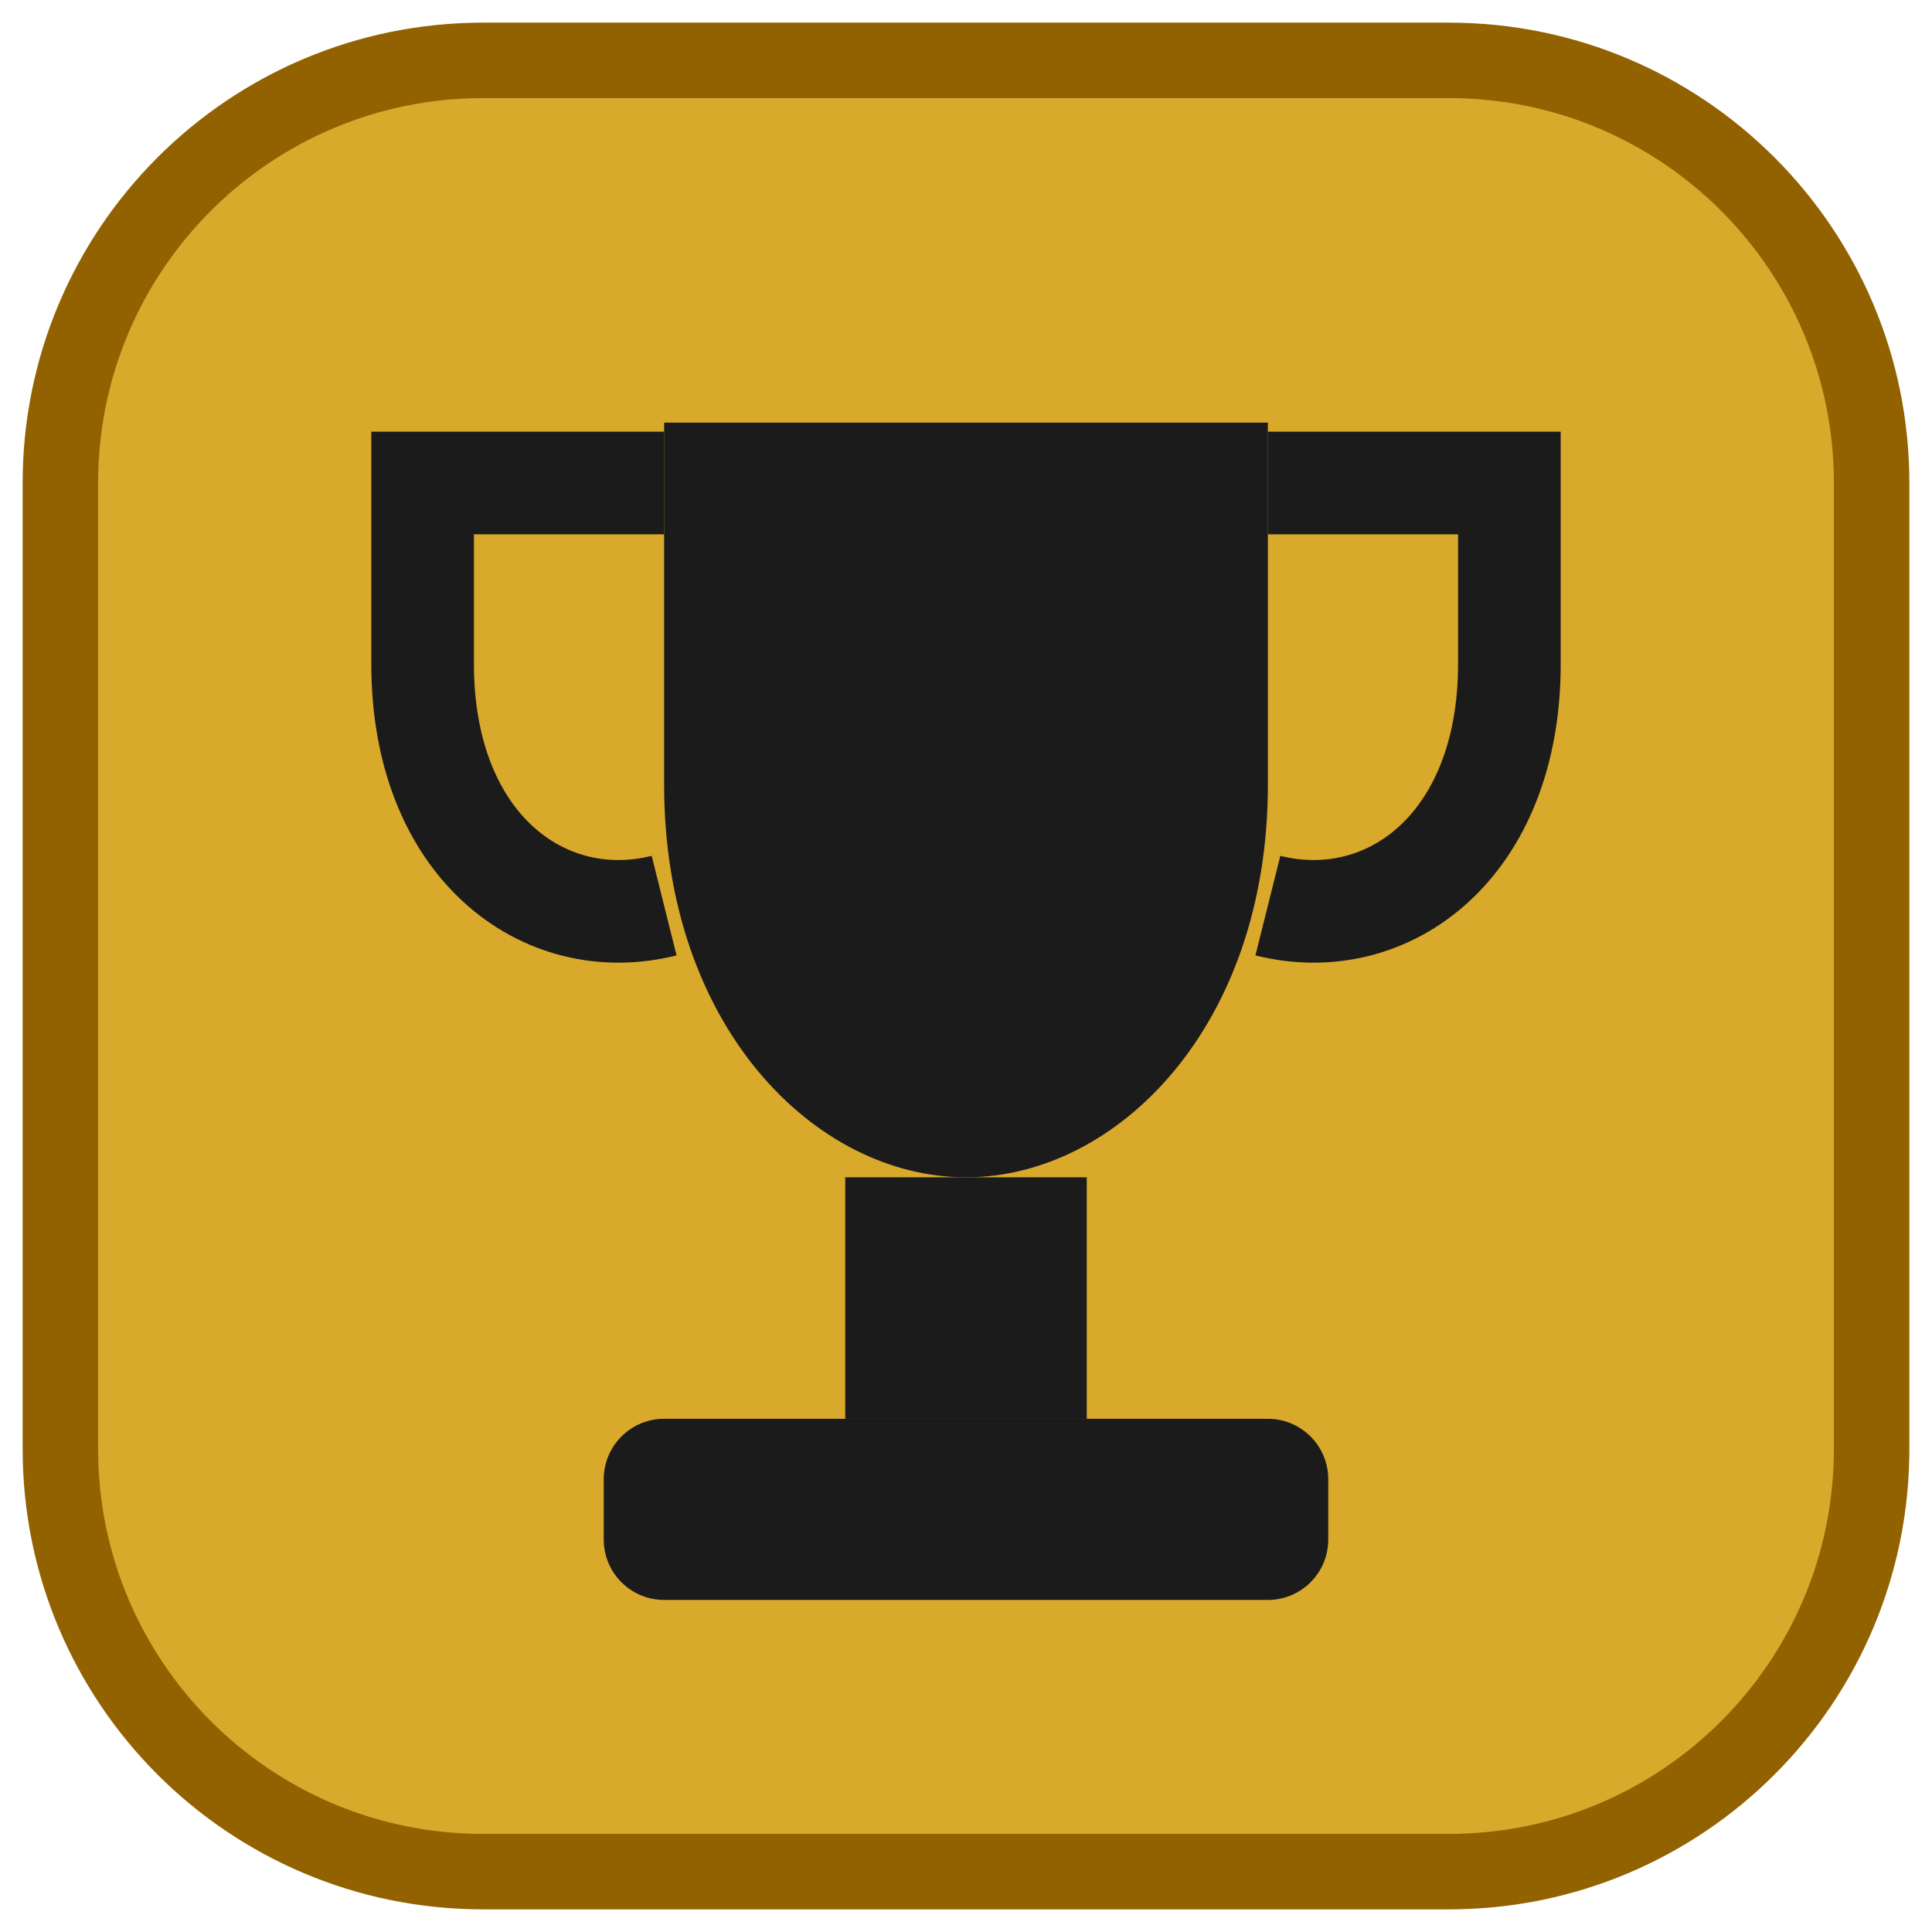
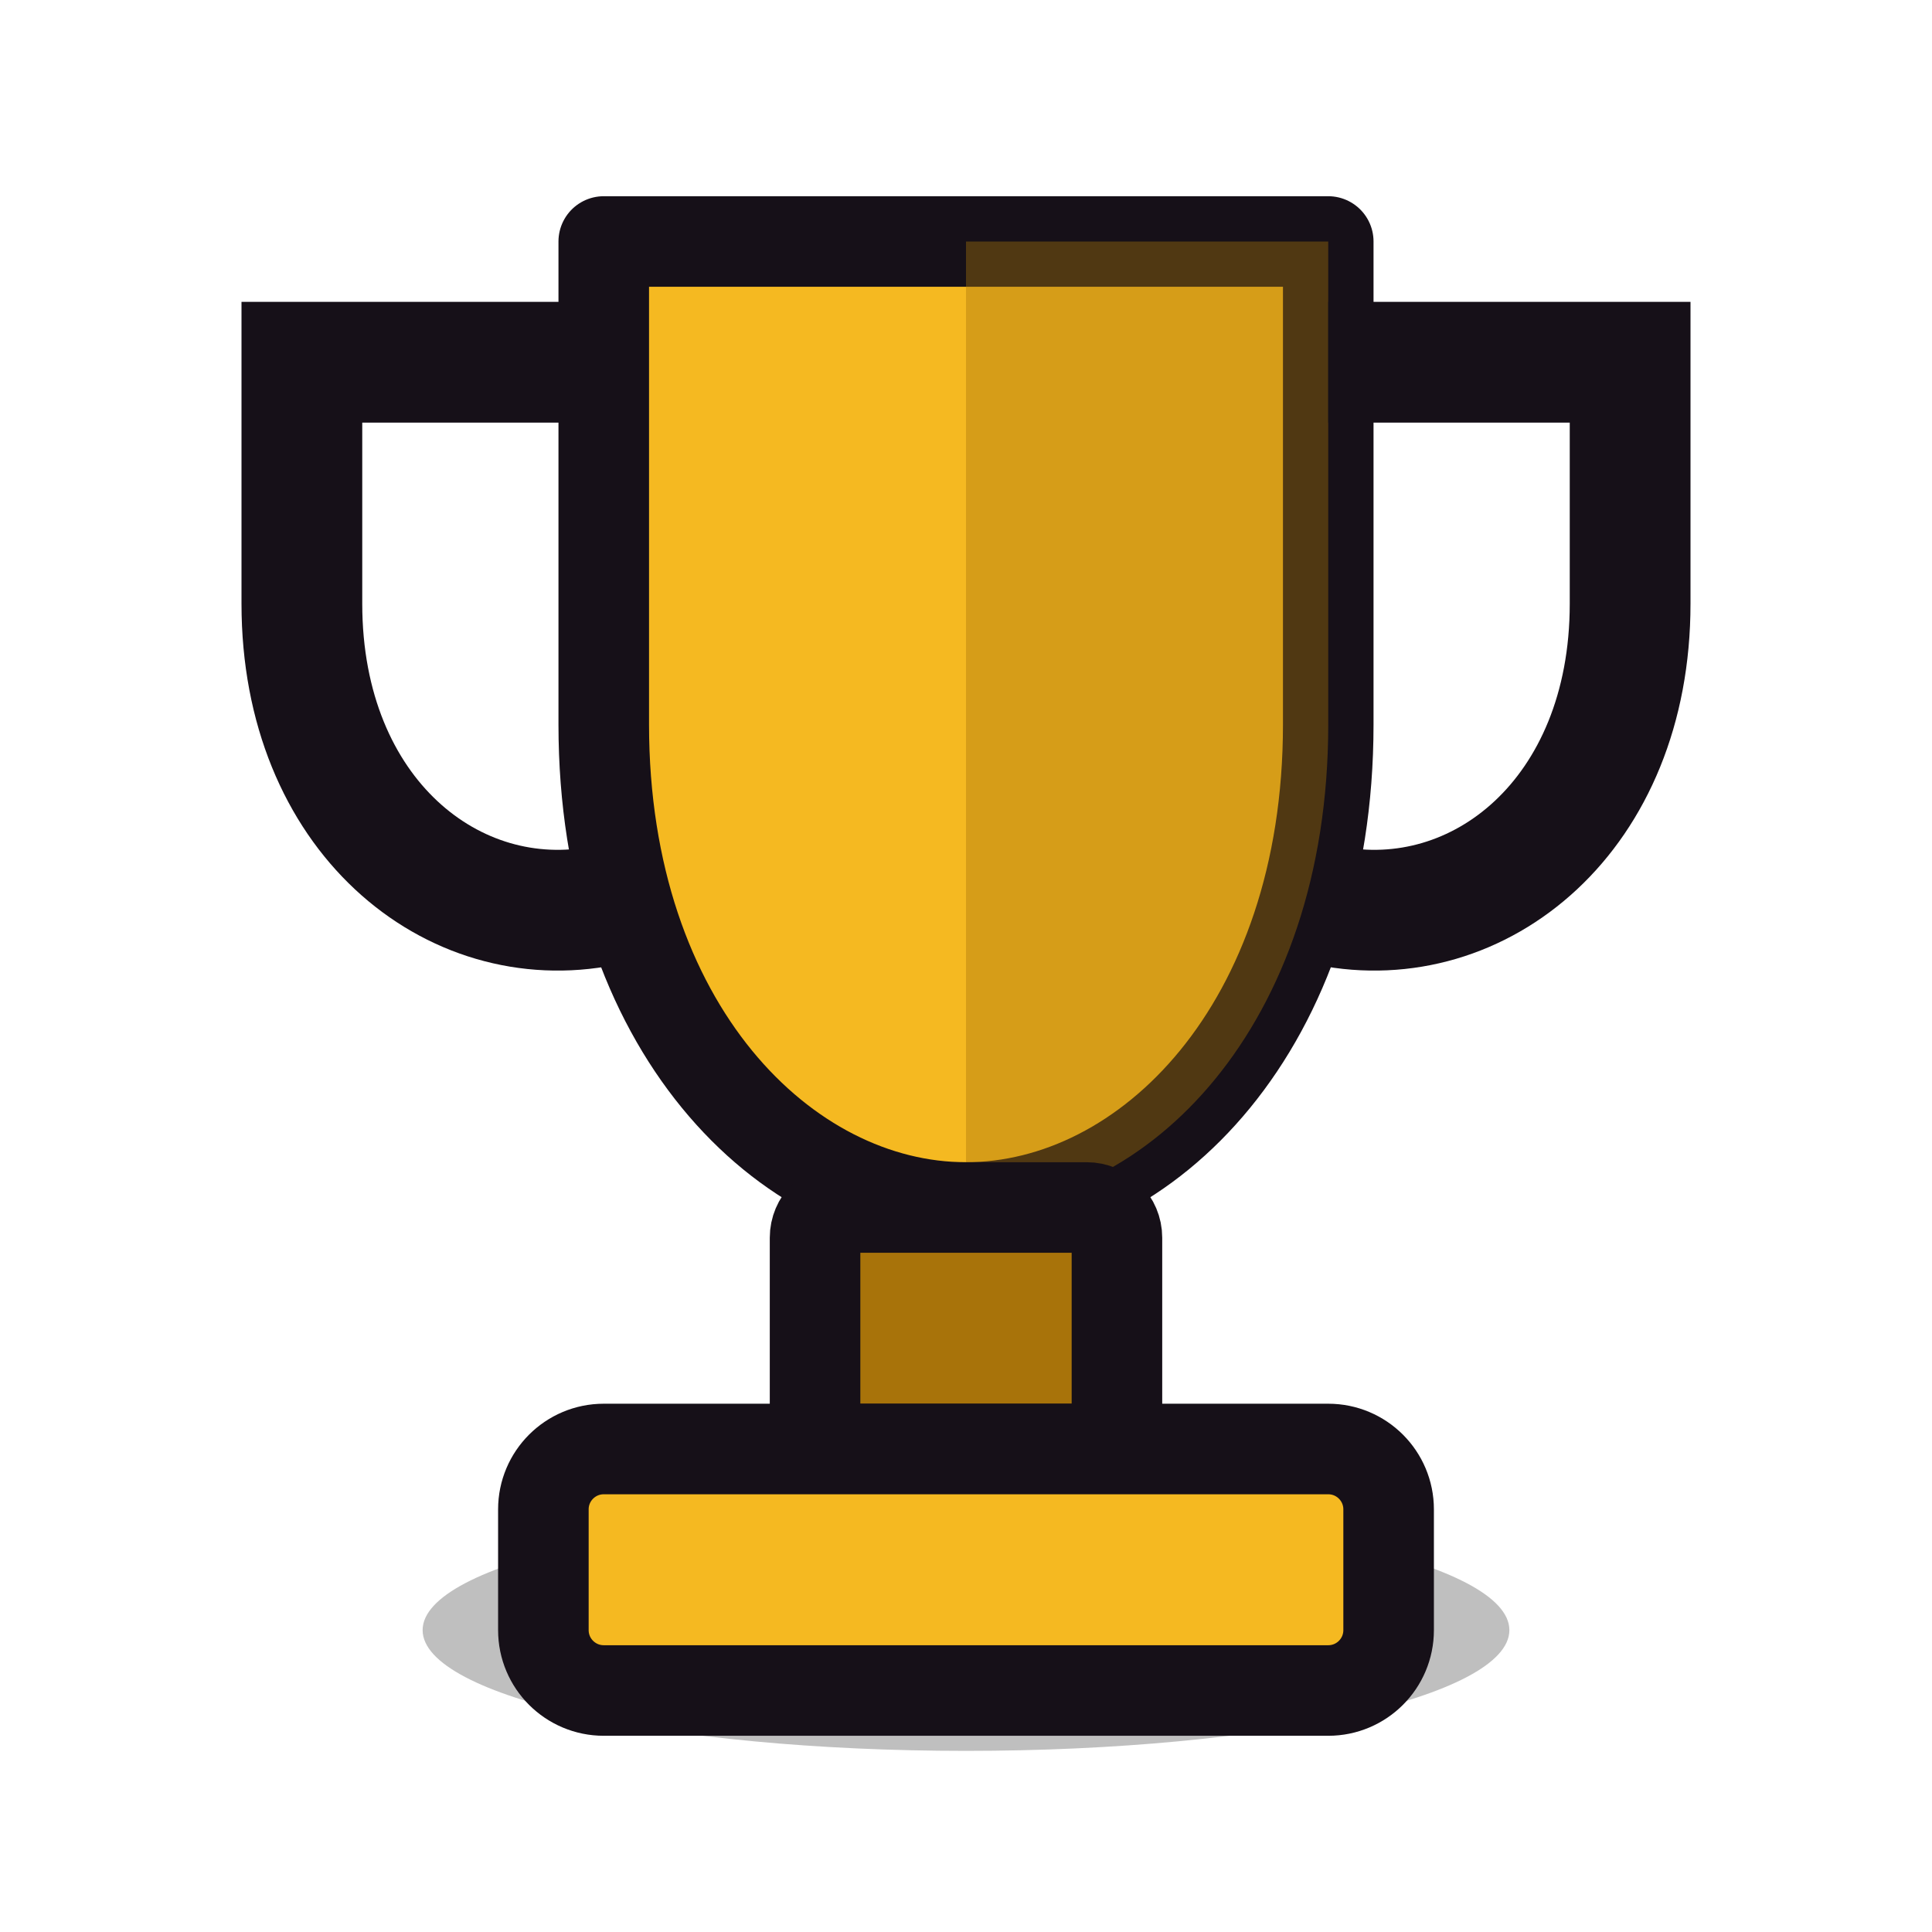
<svg xmlns="http://www.w3.org/2000/svg" viewBox="0 0 64 64">
-   <rect x="2" y="2" width="60" height="60" rx="14" fill="#d9a92c" stroke="#926200" stroke-width="2.5" />
-   <path d="M22 14 H42 V26 C42 34 37 39 32 39 C27 39 22 34 22 26 Z" fill="#1b1b1b" />
-   <path d="M22 16 H14 V22 C14 28 18 31 22 30" fill="none" stroke="#1b1b1b" stroke-width="3.4" />
-   <path d="M42 16 H50 V22 C50 28 46 31 42 30" fill="none" stroke="#1b1b1b" stroke-width="3.4" />
-   <rect x="28" y="39" width="8" height="8" fill="#1b1b1b" />
-   <rect x="20" y="47" width="24" height="6" rx="2" fill="#1b1b1b" />
+   <ellipse cx="32" cy="54" rx="18" ry="4" fill="#000" opacity="0.25" />
+   <path d="M20 8 H44 V24 C44 34 38 40 32 40 C26 40 20 34 20 24 Z" fill="#f5b921" stroke="#161018" stroke-width="3" stroke-linejoin="round" />
+   <path d="M32 8 H44 V24 C44 34 38 40 32 40 Z" fill="#a8730a" opacity="0.4" />
+   <path d="M20 12 H10 V20 C10 27 15 31 20 30" fill="none" stroke="#161018" stroke-width="4" />
+   <path d="M44 12 H54 V20 C54 27 49 31 44 30" fill="none" stroke="#161018" stroke-width="4" />
+   <rect x="27" y="40" width="10" height="8" rx="1" fill="#a8730a" stroke="#161018" stroke-width="3" />
+   <rect x="18" y="48" width="28" height="8" rx="2" fill="#f5b921" stroke="#161018" stroke-width="3" />
</svg>
